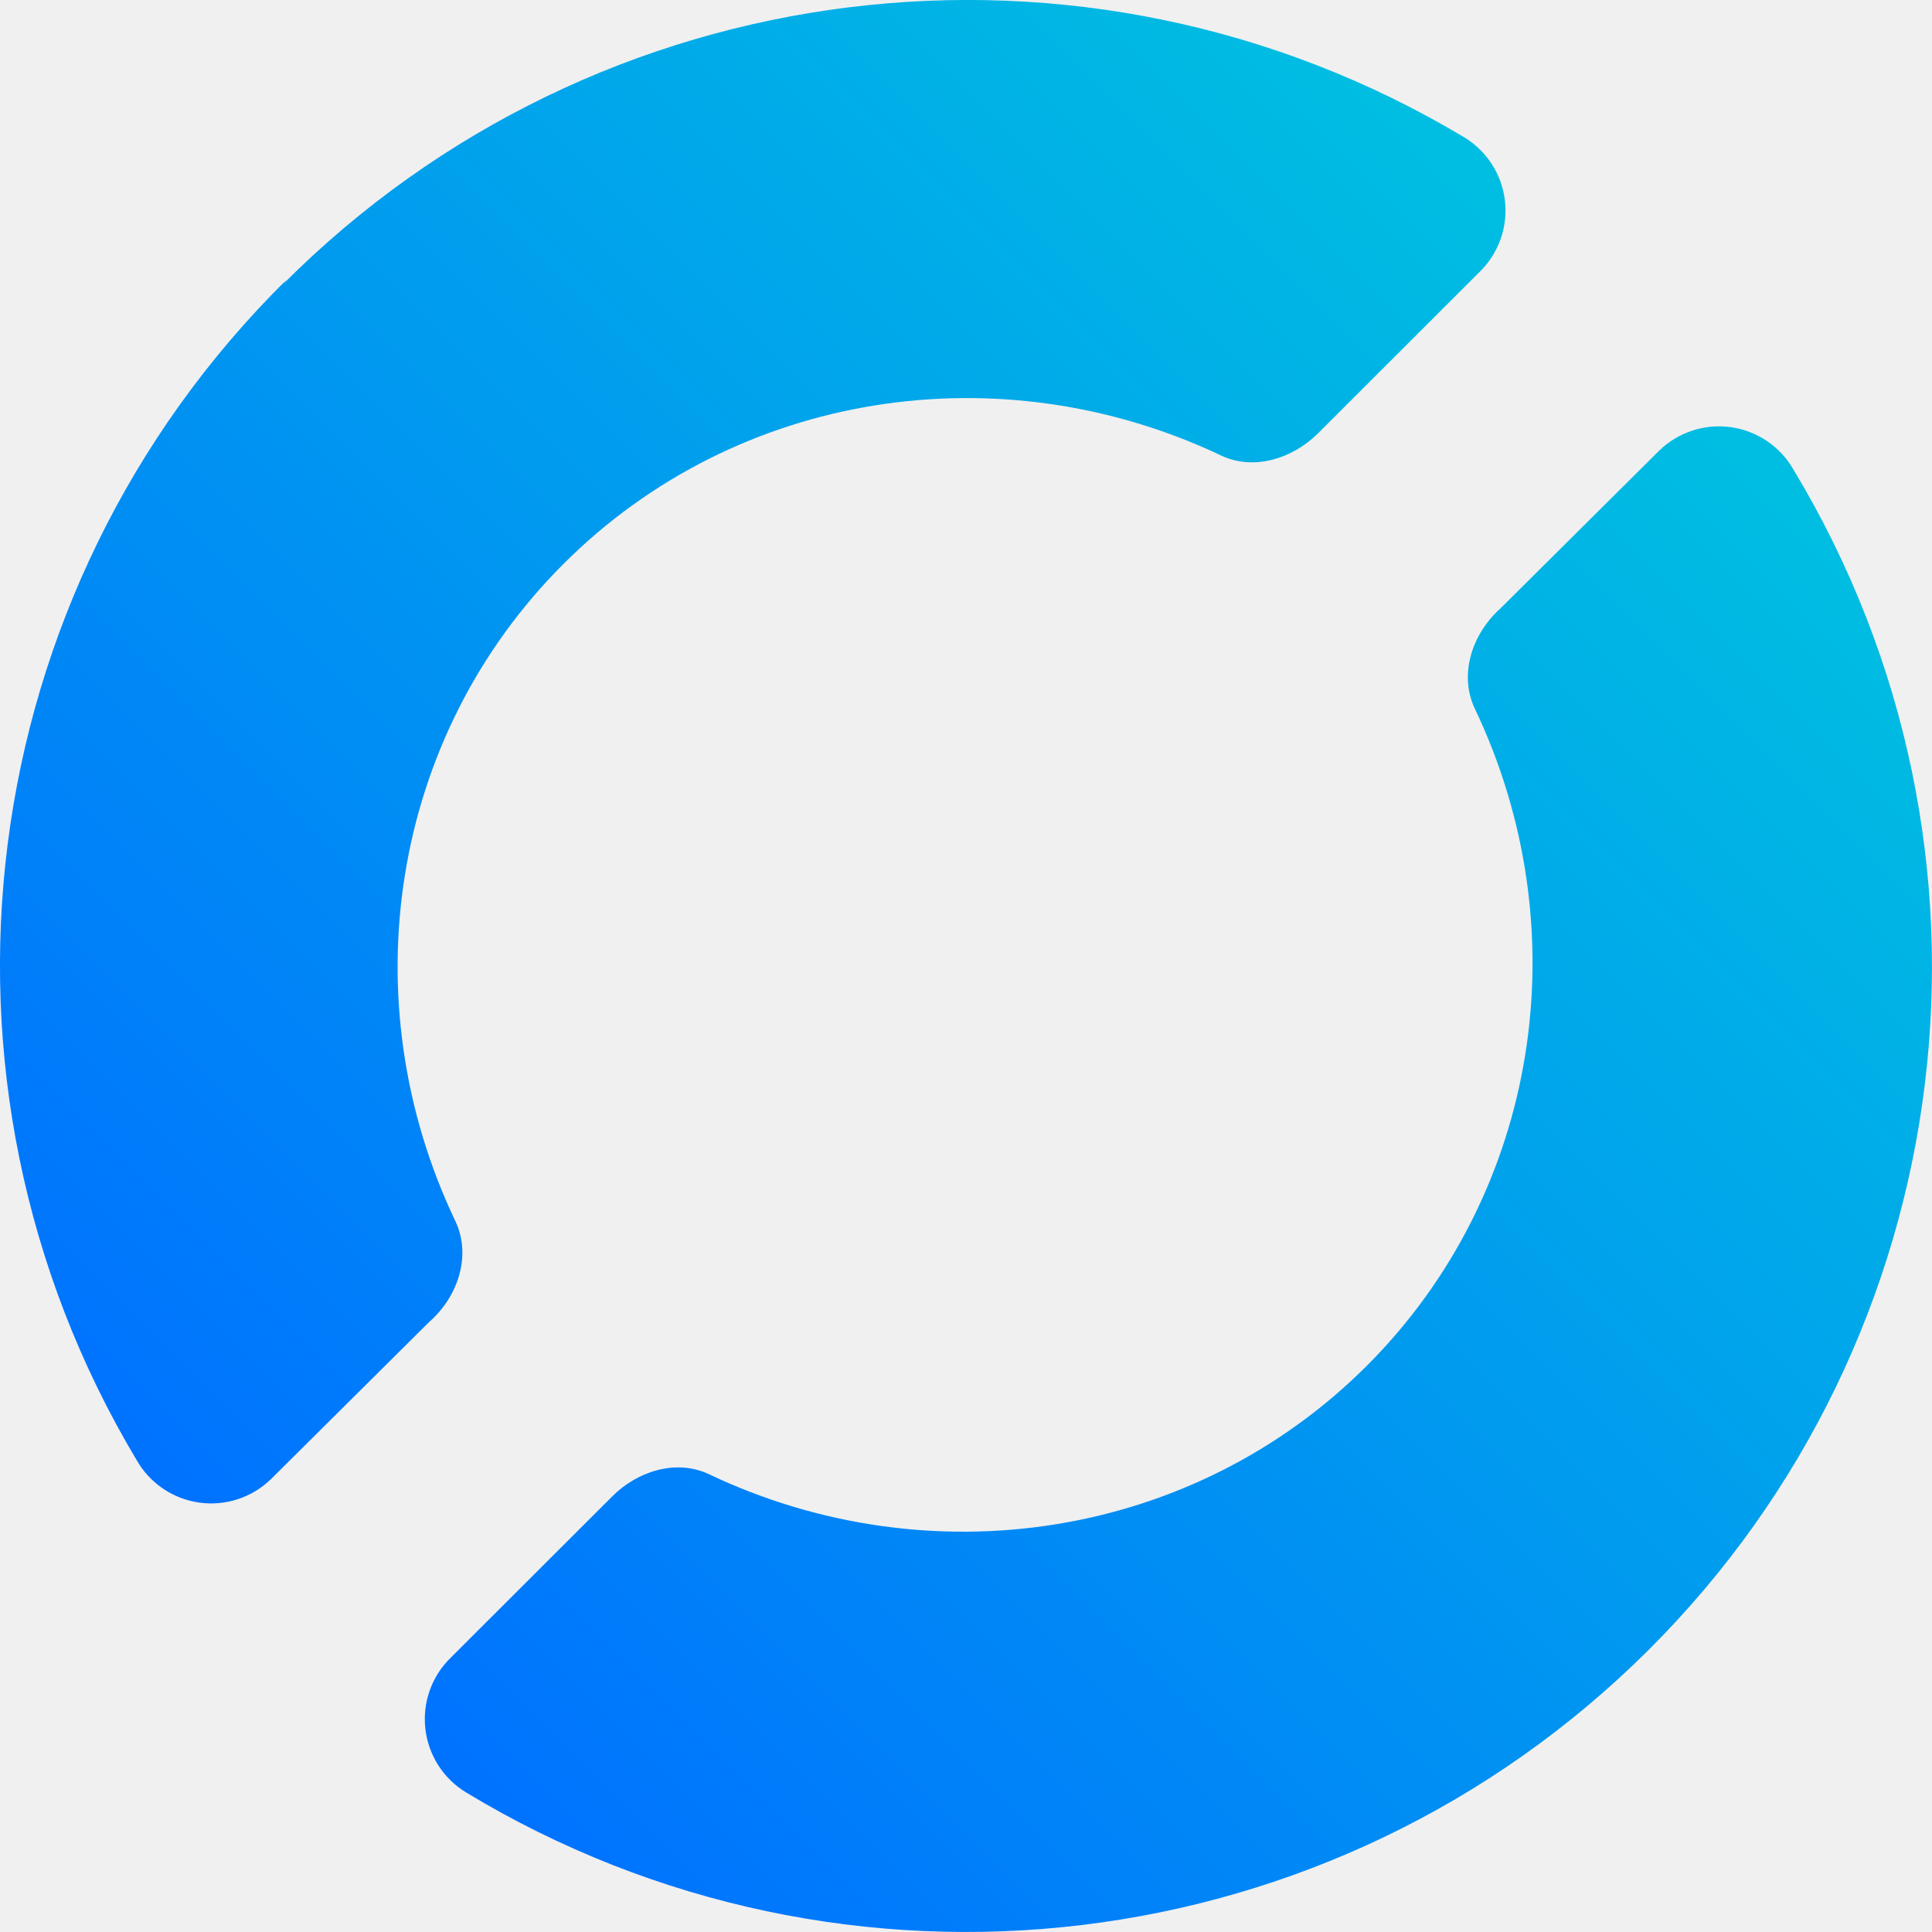
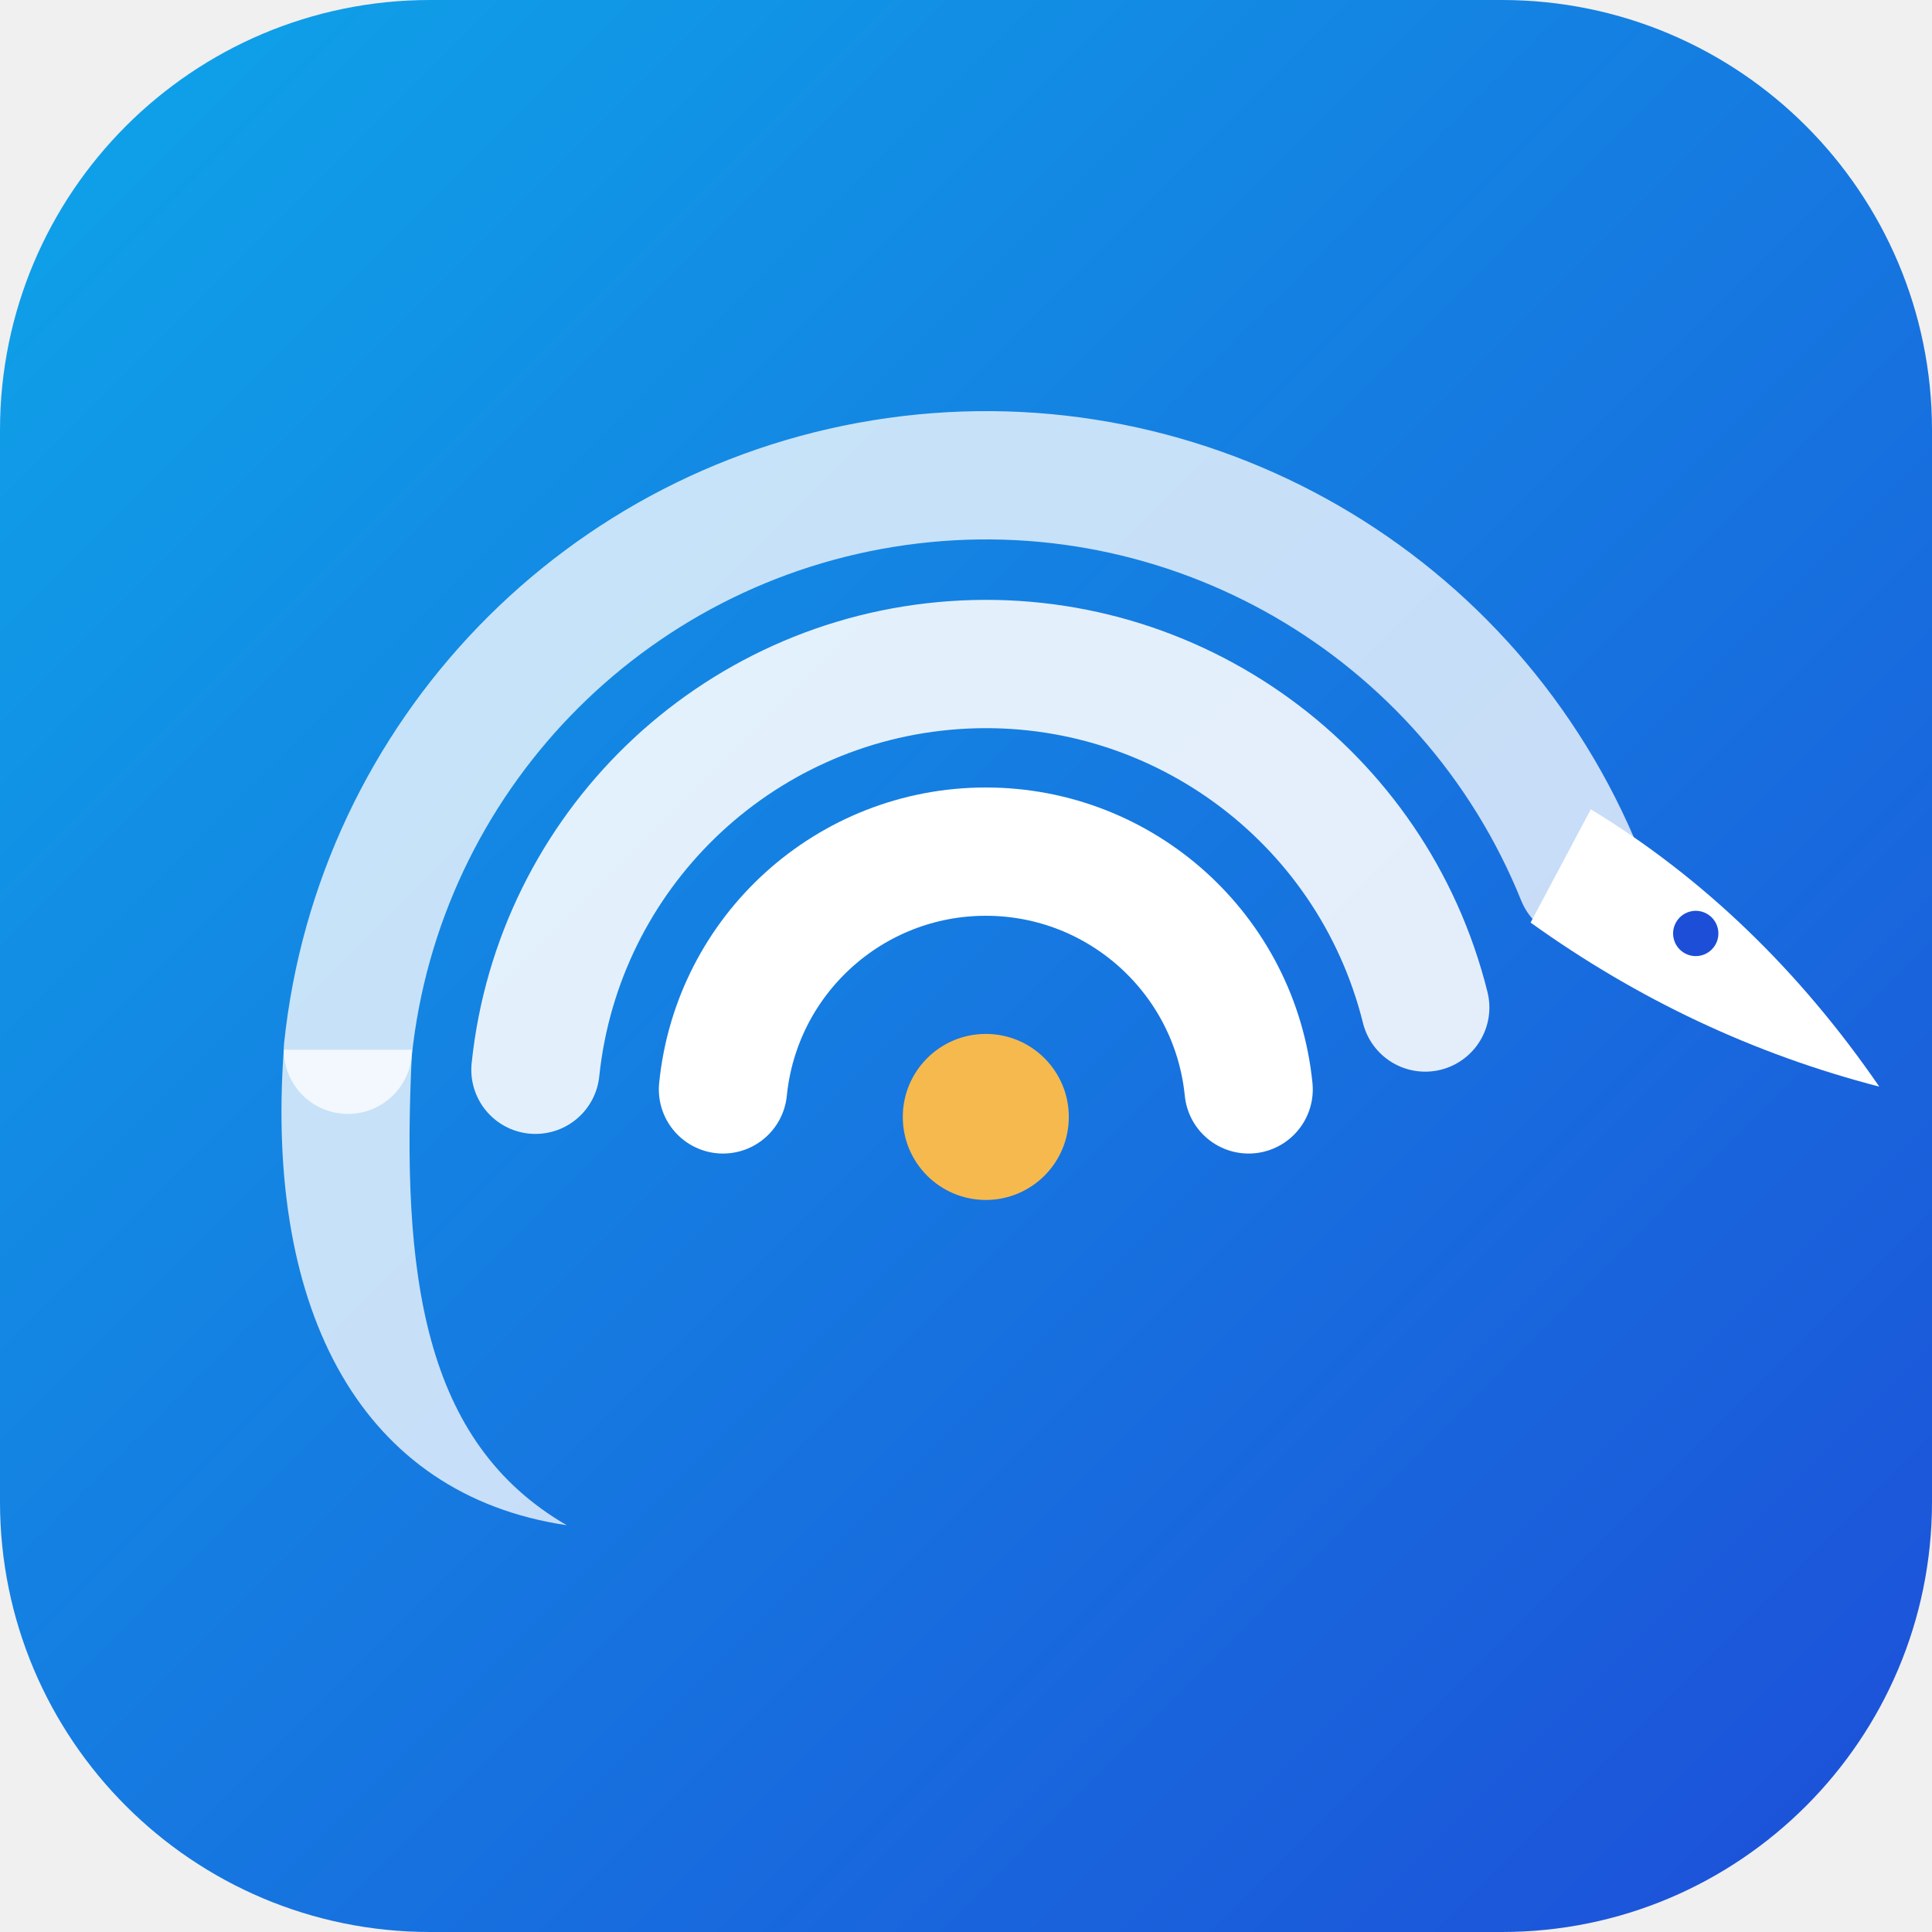
- <svg xmlns="http://www.w3.org/2000/svg" xmlns:xlink="http://www.w3.org/1999/xlink" xml:space="preserve" viewBox="66.993 897.484 26 26">
-   <linearGradient id="a" x1=".148" x2=".845" y1=".851" y2=".154" gradientTransform="matrix(26.301 0 0 26.331 90.674 911.757)" gradientUnits="userSpaceOnUse">
-     <stop offset="0" stop-color="#0071ff" />
-     <stop offset="1" stop-color="#00bfe1" />
-   </linearGradient>
+ <svg xmlns="http://www.w3.org/2000/svg" viewBox="0 0 512 512" width="512" height="512">
  <defs>
-     <linearGradient xlink:href="#a" id="b" x1=".148" x2=".845" y1=".851" y2=".154" gradientTransform="matrix(26.00048 0 0 25.99935 66.993 897.485)" gradientUnits="userSpaceOnUse" />
+     <linearGradient id="bg" x1="0" y1="0" x2="1" y2="1">
+       <stop offset="0" stop-color="#0EA5E9" />
+       <stop offset="1" stop-color="#1D4ED8" />
+     </linearGradient>
  </defs>
-   <path fill="url(#b)" d="m89.318 903.552-2.135 2.122c-.376.337-.558.879-.347 1.337 1.422 2.976.882 6.524-1.452 8.856-2.335 2.331-5.887 2.87-8.866 1.449-.439-.197-.954-.03-1.292.312l-2.17 2.167a1.154 1.154 0 0 0 .208 1.81 13.005 13.005 0 0 0 15.91-1.912 12.97 12.97 0 0 0 1.956-15.887 1.154 1.154 0 0 0-1.812-.254zm-18.467-2.305a12.969 12.969 0 0 0-2.02 15.885 1.154 1.154 0 0 0 1.812.254l2.124-2.11c.385-.336.572-.884.359-1.348-1.423-2.976-.884-6.524 1.451-8.856 2.334-2.332 5.887-2.871 8.866-1.45.434.194.942.033 1.281-.3l2.182-2.18a1.152 1.152 0 0 0-.208-1.81 13.009 13.009 0 0 0-15.893 1.973z" />
+   <g transform="translate(0.00,0.00) scale(1)">
+     <rect width="512" height="512" rx="114.0" fill="url(#bg)" />
+     <path d="M191.6,288.7 A70,70 0 0 1 330.9,288.7" stroke="#FFFFFF" stroke-width="34" stroke-linecap="round" fill="none" opacity="1.0" />
+     <path d="M141.9,283.5 A120,120 0 0 1 377.7,267.0" stroke="#FFFFFF" stroke-width="34" stroke-linecap="round" fill="none" opacity="0.88" />
+     <path d="M92.2,278.2 A170,170 0 0 1 418.9,232.3" stroke="#FFFFFF" stroke-width="34" stroke-linecap="round" fill="none" opacity="0.76" />
+     <g transform="translate(418.9,232.3) rotate(28) scale(1.000)">
+       <path d="M-6,-17 Q46,-14 96,12 Q46,24 -6,17Z" fill="#FFFFFF" />
+       <circle cx="34" cy="-1" r="6" fill="#1D4ED8" />
+     </g>
+     <path d="M75.2,278.2 C70.2,348.2 96.2,396.2 150.2,404.2 C112.2,382.2 106.2,338.2 109.2,278.2Z" fill="#FFFFFF" opacity="0.76" />
+     <circle cx="261.249" cy="296" r="22" fill="#F6B94E" />
+   </g>
</svg>
